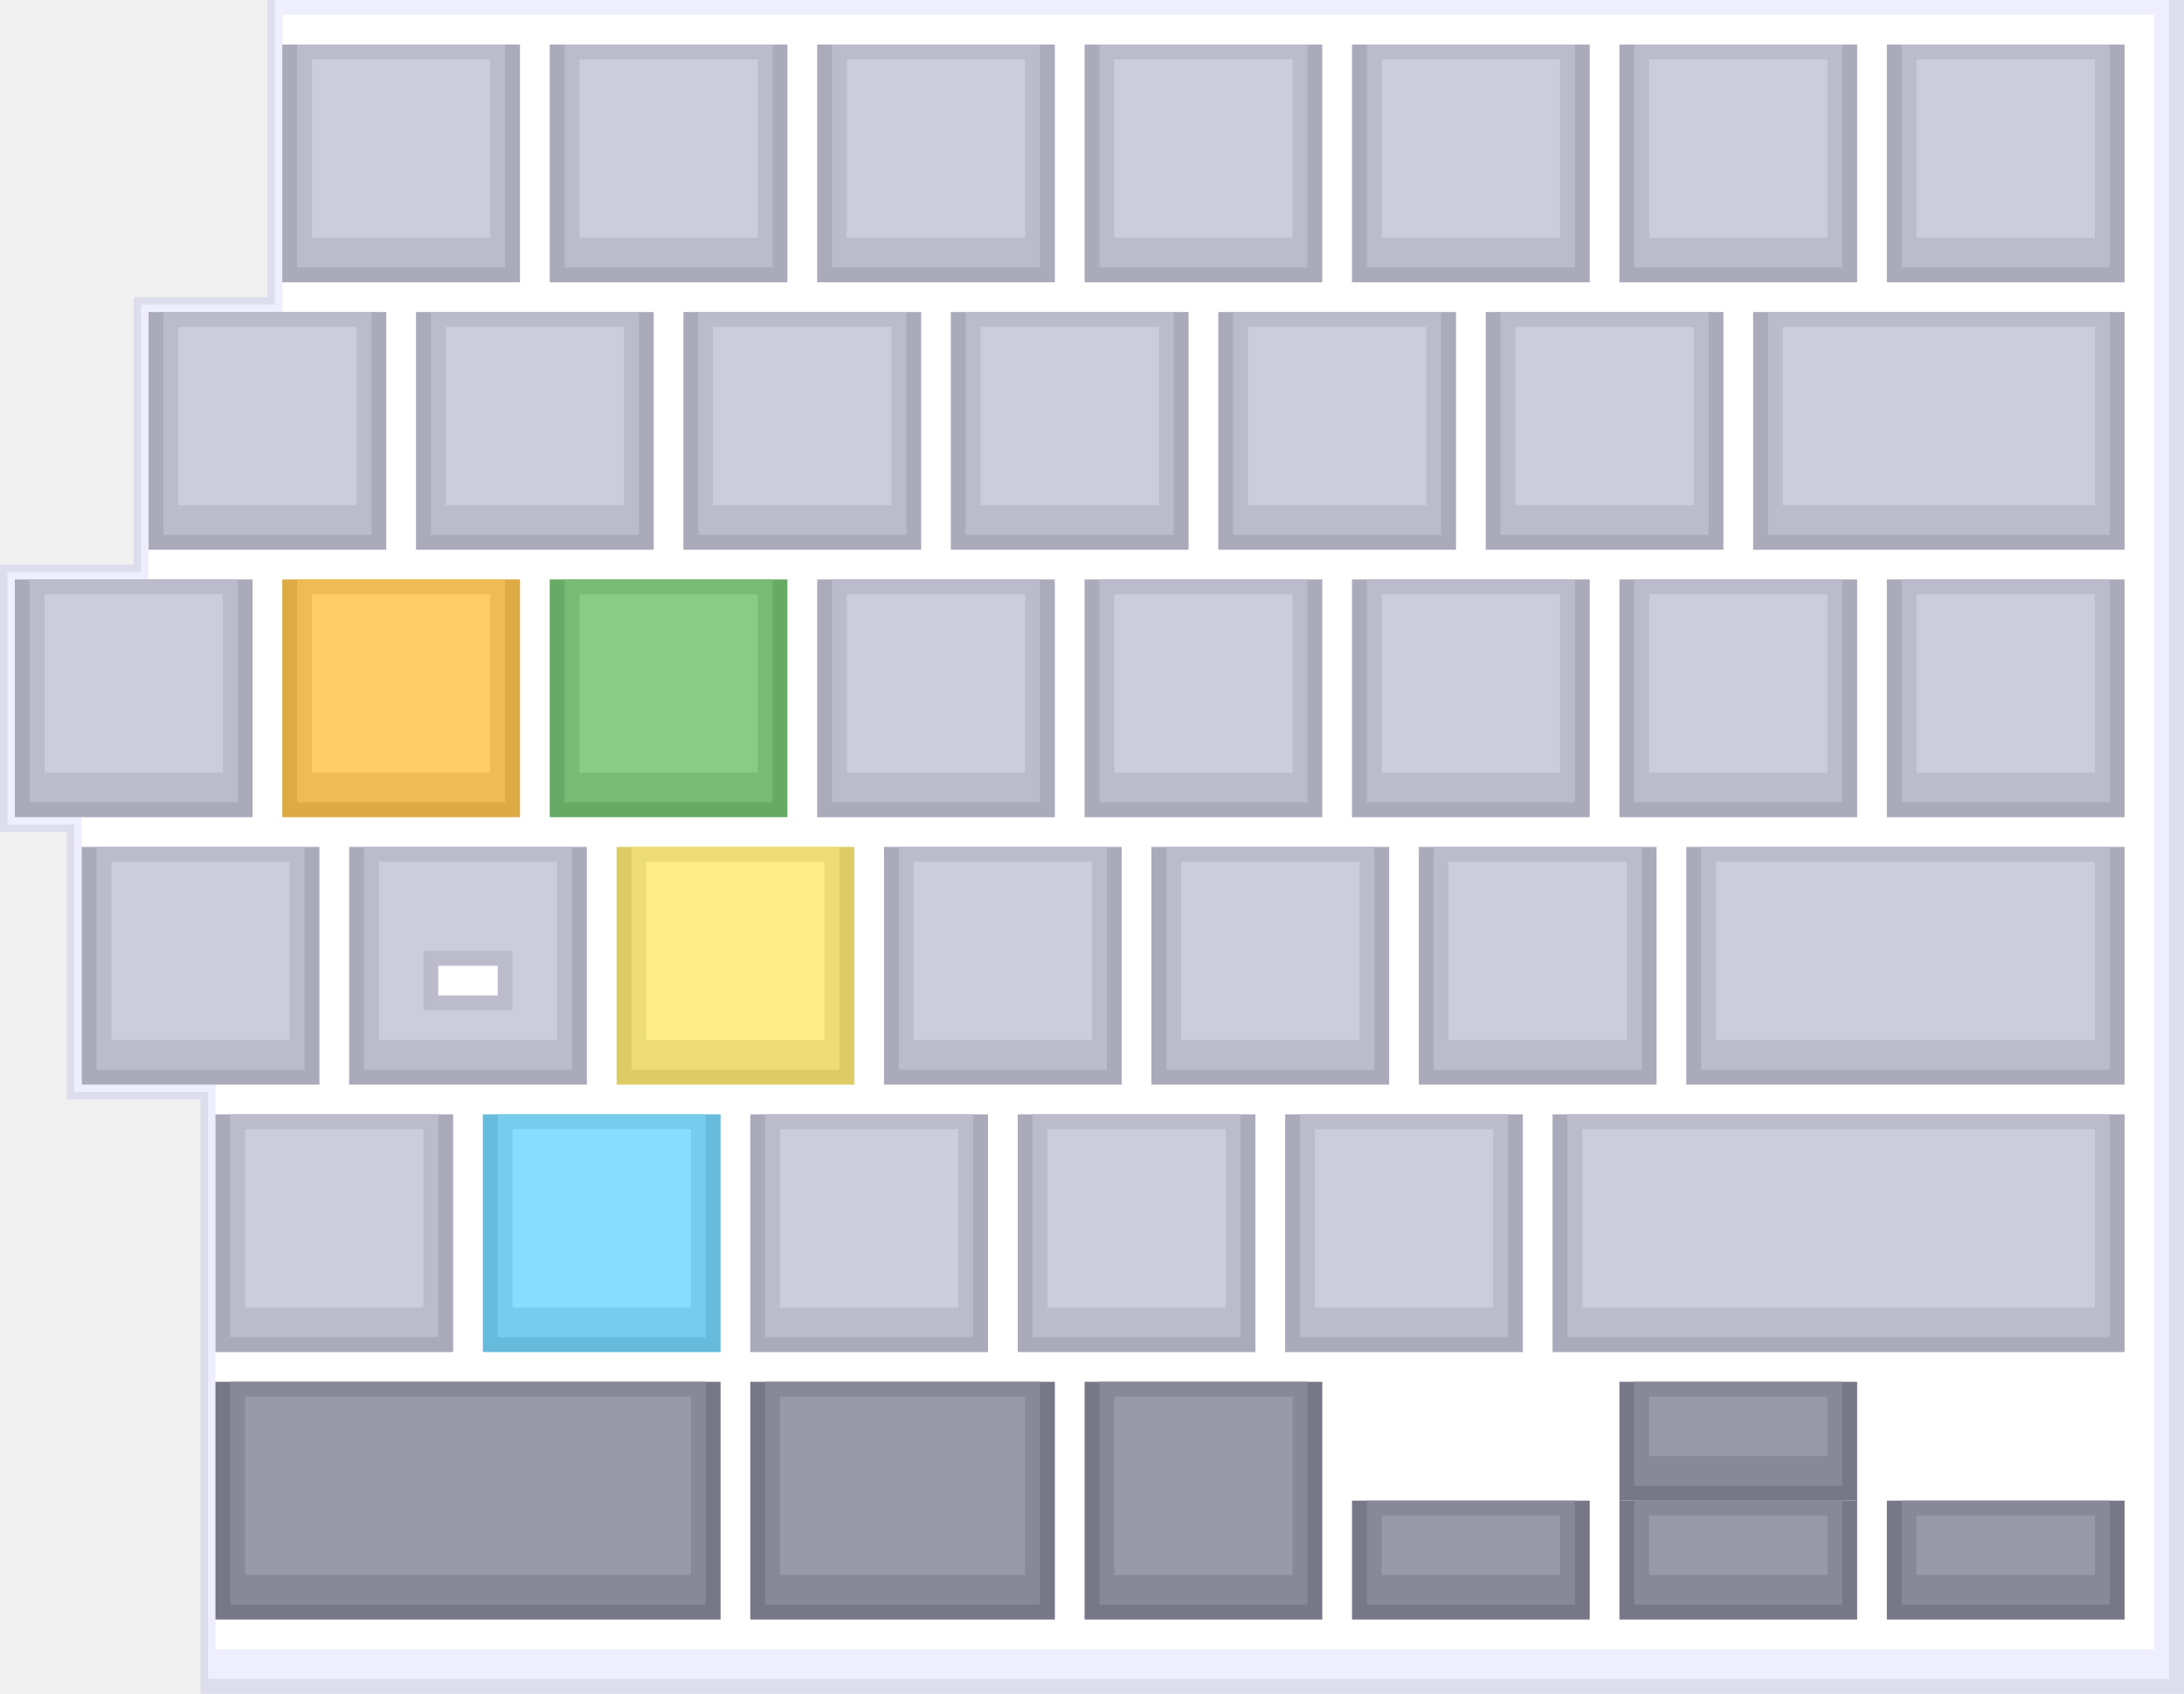
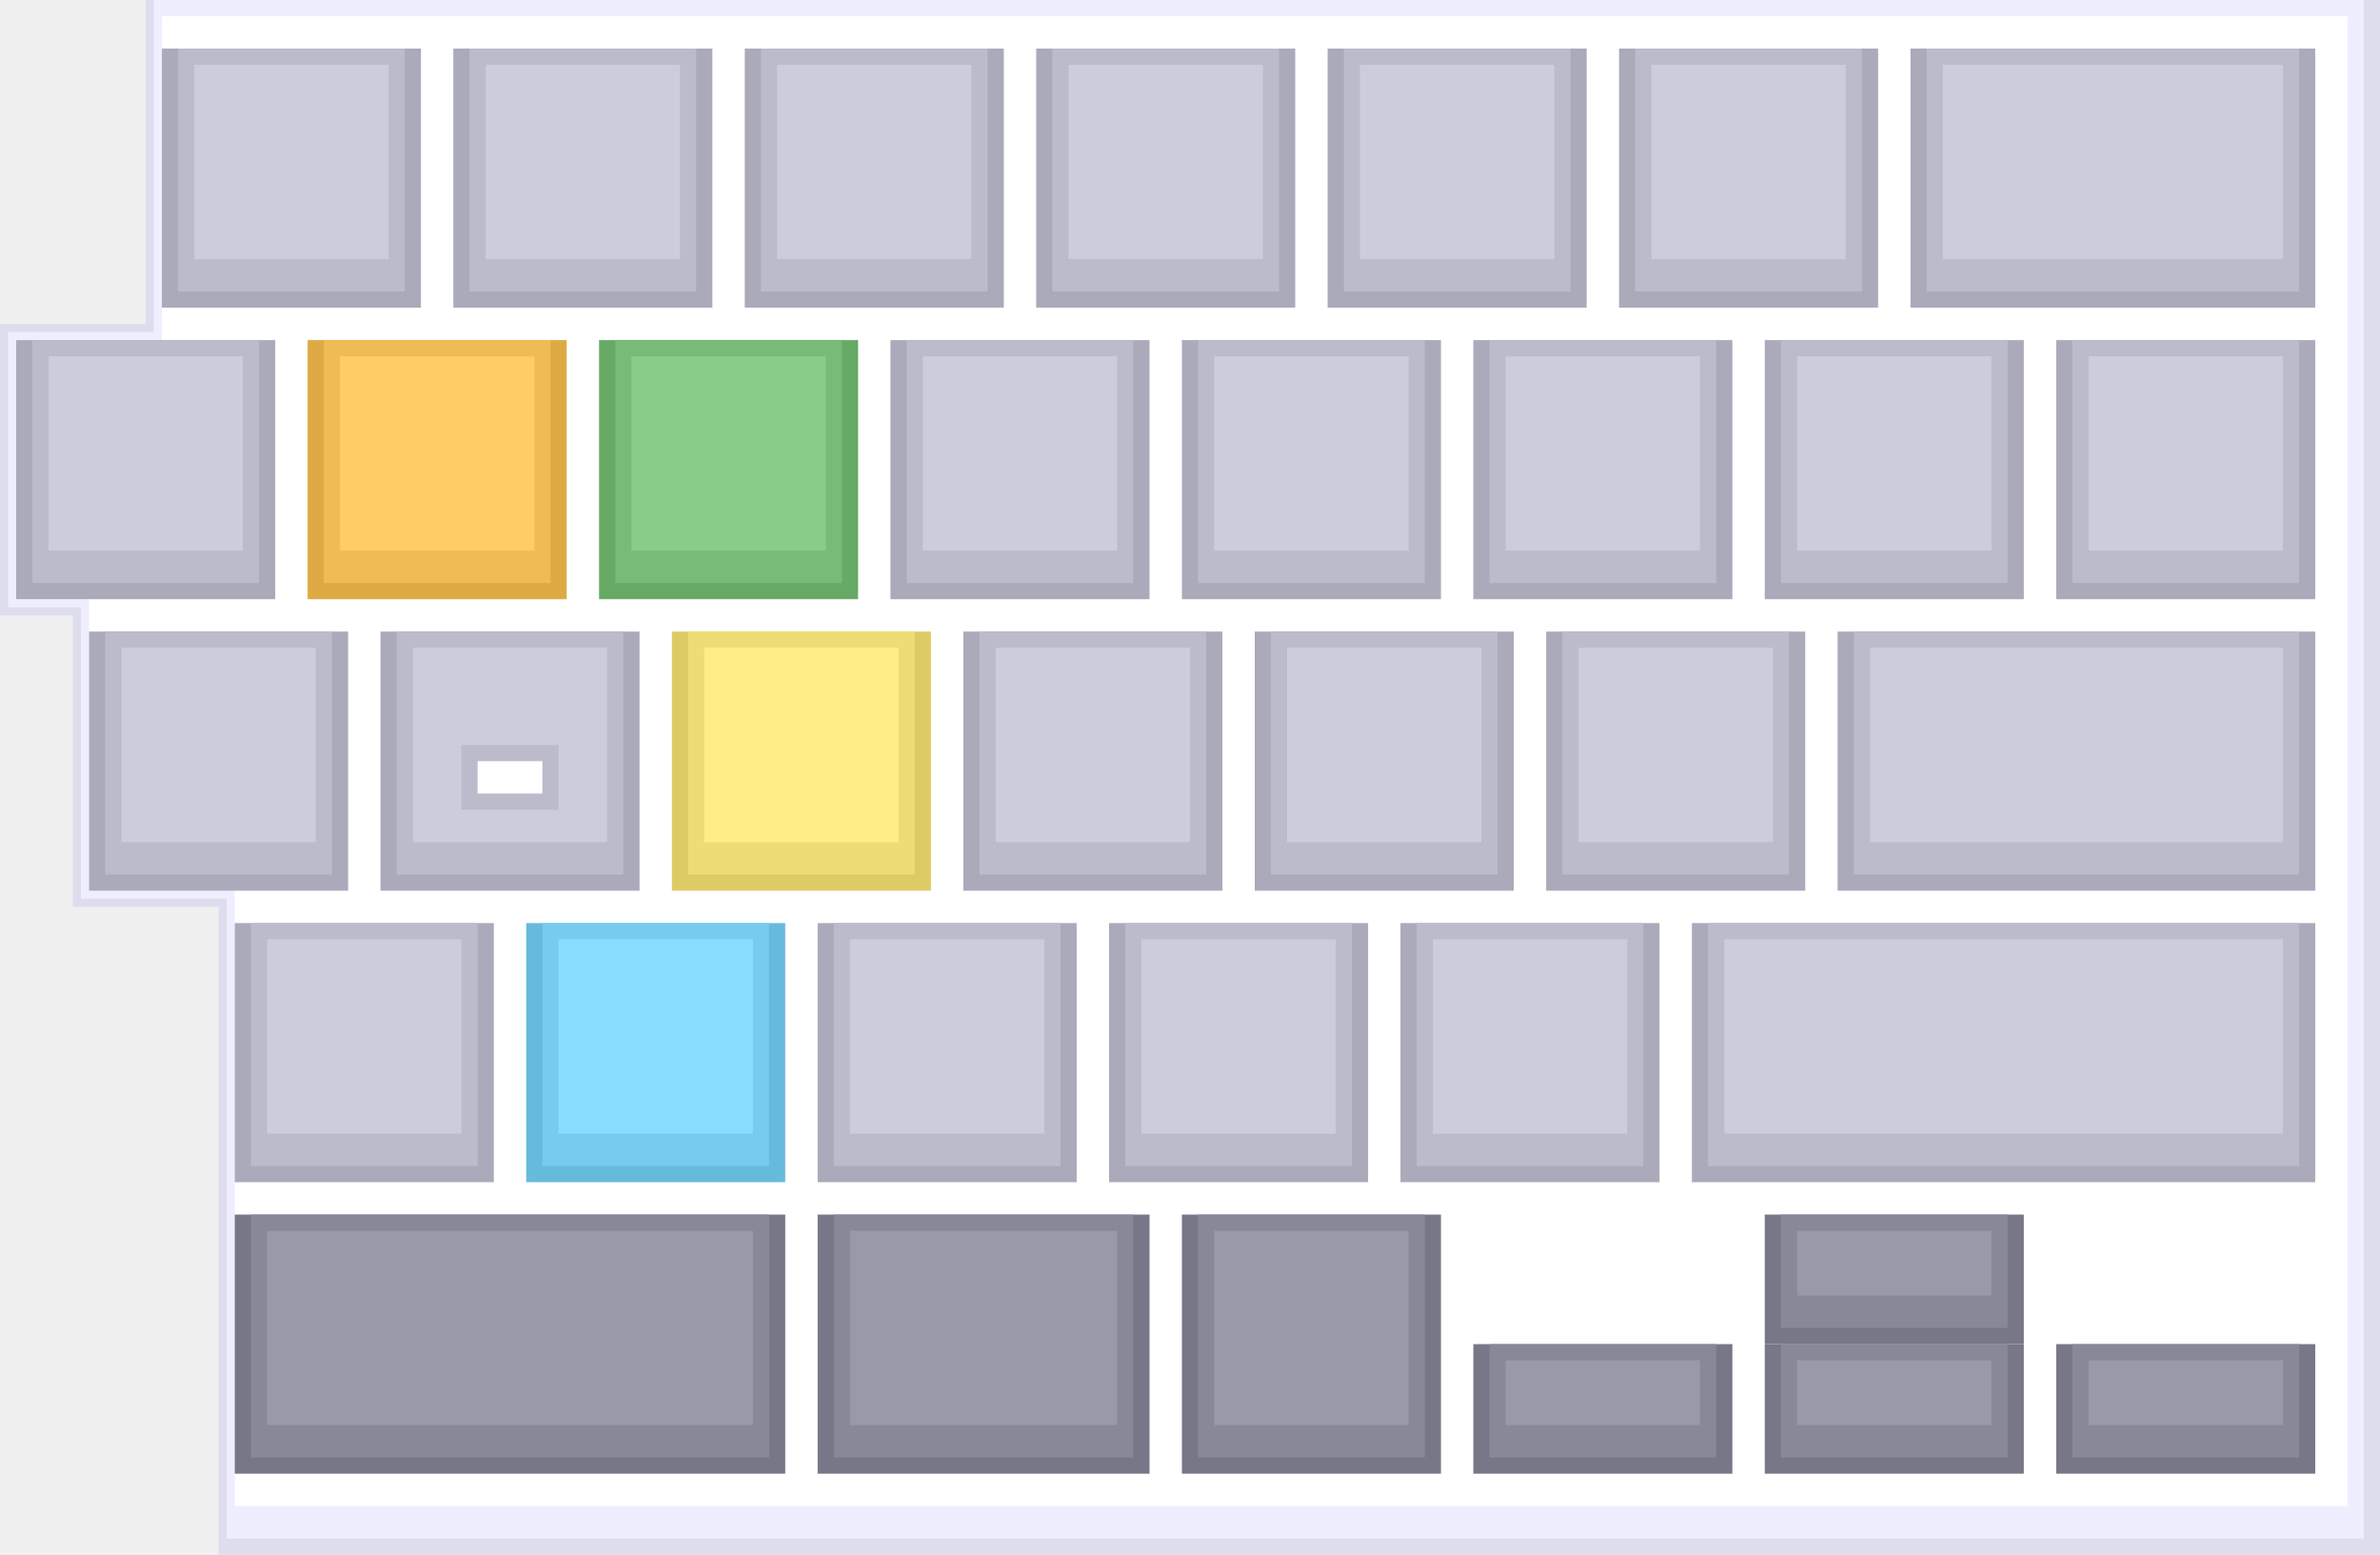
- <svg xmlns="http://www.w3.org/2000/svg" width="294" height="228" fill="none" viewBox="0 0 294 228">
-   <path fill="#dde" d="M27 184h267v44H27zM27 148h267v36H27zM9 112h285v36H9zM0 76h294v36H0zM18 40h276v36H18zM36 0h258v40H36z" />
-   <path fill="#eef" d="M28 185h264v41H28zM28 147h264v38H28zM10 111h282v36H10zM1 77h291v34H1zM19 41h273v36H19zM37 0h255v41H37z" />
-   <path fill="#fff" d="M29 186h261v36H29zM29 146h261v40H29zM11 110h279v36H11zM2 78h288v32H2zM20 42h270v36H20zM38 2h252v40H38z" />
-   <path fill="#778" d="M254 202h32v16h-32z" />
-   <path fill="#889" d="M256 202h28v14h-28z" />
-   <path fill="#99a" d="M258 204h24v8h-24z" />
-   <path fill="#778" d="M218 202h32v16h-32z" />
-   <path fill="#889" d="M220 202h28v14h-28z" />
-   <path fill="#99a" d="M222 204h24v8h-24z" />
-   <path fill="#778" d="M218 186h32v16h-32z" />
-   <path fill="#889" d="M220 186h28v14h-28z" />
-   <path fill="#99a" d="M222 188h24v8h-24z" />
-   <path fill="#778" d="M182 202h32v16h-32z" />
-   <path fill="#889" d="M184 202h28v14h-28z" />
-   <path fill="#99a" d="M186 204h24v8h-24z" />
-   <path fill="#778" d="M146 186h32v32h-32z" />
-   <path fill="#889" d="M148 186h28v30h-28z" />
-   <path fill="#99a" d="M150 188h24v24h-24z" />
-   <path fill="#778" d="M101 186h41v32h-41z" />
-   <path fill="#889" d="M103 186h37v30h-37z" />
-   <path fill="#99a" d="M105 188h33v24h-33z" />
-   <path fill="#778" d="M29 186h68v32H29z" />
-   <path fill="#889" d="M31 186h64v30H31z" />
-   <path fill="#99a" d="M33 188h60v24H33z" />
-   <path fill="#aab" d="M209 150h77v32h-77z" />
-   <path fill="#bbc" d="M211 150h73v30h-73z" />
-   <path fill="#ccd" d="M213 152h69v24h-69z" />
-   <path fill="#aab" d="M173 150h32v32h-32z" />
-   <path fill="#bbc" d="M175 150h28v30h-28z" />
-   <path fill="#ccd" d="M177 152h24v24h-24z" />
-   <path fill="#aab" d="M137 150h32v32h-32z" />
-   <path fill="#bbc" d="M139 150h28v30h-28z" />
-   <path fill="#ccd" d="M141 152h24v24h-24z" />
-   <path fill="#aab" d="M101 150h32v32h-32z" />
-   <path fill="#bbc" d="M103 150h28v30h-28z" />
-   <path fill="#ccd" d="M105 152h24v24h-24z" />
-   <path fill="#6bd" d="M65 150h32v32H65z" />
-   <path fill="#7ce" d="M67 150h28v30H67z" />
-   <path fill="#8df" d="M69 152h24v24H69z" />
-   <path fill="#aab" d="M29 150h32v32H29z" />
-   <path fill="#bbc" d="M31 150h28v30H31z" />
-   <path fill="#ccd" d="M33 152h24v24H33z" />
-   <path fill="#aab" d="M227 114h59v32h-59z" />
-   <path fill="#bbc" d="M229 114h55v30h-55z" />
-   <path fill="#ccd" d="M231 116h51v24h-51z" />
-   <path fill="#aab" d="M191 114h32v32h-32z" />
-   <path fill="#bbc" d="M193 114h28v30h-28z" />
-   <path fill="#ccd" d="M195 116h24v24h-24z" />
-   <path fill="#aab" d="M155 114h32v32h-32z" />
-   <path fill="#bbc" d="M157 114h28v30h-28z" />
-   <path fill="#ccd" d="M159 116h24v24h-24z" />
-   <path fill="#aab" d="M119 114h32v32h-32z" />
-   <path fill="#bbc" d="M121 114h28v30h-28z" />
-   <path fill="#ccd" d="M123 116h24v24h-24z" />
-   <path fill="#dc6" d="M83 114h32v32H83z" />
-   <path fill="#ed7" d="M85 114h28v30H85z" />
-   <path fill="#fe8" d="M87 116h24v24H87z" />
-   <path fill="#aab" d="M47 114h32v32H47z" />
-   <path fill="#bbc" d="M49 114h28v30H49z" />
-   <path fill="#ccd" d="M51 116h24v24H51z" />
-   <path fill="#bbc" d="M57 128h12v8H57z" />
-   <path fill="#fff" d="M59 130h8v4h-8z" />
-   <path fill="#aab" d="M11 114h32v32H11z" />
-   <path fill="#bbc" d="M13 114h28v30H13z" />
-   <path fill="#ccd" d="M15 116h24v24H15z" />
-   <path fill="#aab" d="M254 78h32v32h-32z" />
-   <path fill="#bbc" d="M256 78h28v30h-28z" />
-   <path fill="#ccd" d="M258 80h24v24h-24z" />
-   <path fill="#aab" d="M218 78h32v32h-32z" />
-   <path fill="#bbc" d="M220 78h28v30h-28z" />
-   <path fill="#ccd" d="M222 80h24v24h-24z" />
-   <path fill="#aab" d="M182 78h32v32h-32z" />
-   <path fill="#bbc" d="M184 78h28v30h-28z" />
-   <path fill="#ccd" d="M186 80h24v24h-24z" />
-   <path fill="#aab" d="M146 78h32v32h-32z" />
-   <path fill="#bbc" d="M148 78h28v30h-28z" />
-   <path fill="#ccd" d="M150 80h24v24h-24z" />
-   <path fill="#aab" d="M110 78h32v32h-32z" />
-   <path fill="#bbc" d="M112 78h28v30h-28z" />
-   <path fill="#ccd" d="M114 80h24v24h-24z" />
-   <path fill="#6a6" d="M74 78h32v32H74z" />
-   <path fill="#7b7" d="M76 78h28v30H76z" />
-   <path fill="#da4" d="M38 78h32v32H38z" />
-   <path fill="#eb5" d="M40 78h28v30H40z" />
-   <path fill="#fc6" d="M42 80h24v24H42z" />
-   <path fill="#aab" d="M2 78h32v32H2z" />
-   <path fill="#bbc" d="M4 78h28v30H4z" />
-   <path fill="#ccd" d="M6 80h24v24H6z" />
-   <path fill="#aab" d="M236 42h50v32h-50z" />
-   <path fill="#bbc" d="M238 42h46v30h-46z" />
-   <path fill="#ccd" d="M240 44h42v24h-42z" />
-   <path fill="#aab" d="M200 42h32v32h-32z" />
-   <path fill="#bbc" d="M202 42h28v30h-28z" />
-   <path fill="#ccd" d="M204 44h24v24h-24z" />
-   <path fill="#aab" d="M164 42h32v32h-32z" />
-   <path fill="#bbc" d="M166 42h28v30h-28z" />
-   <path fill="#ccd" d="M168 44h24v24h-24z" />
-   <path fill="#aab" d="M128 42h32v32h-32z" />
-   <path fill="#bbc" d="M130 42h28v30h-28z" />
-   <path fill="#ccd" d="M132 44h24v24h-24z" />
-   <path fill="#aab" d="M92 42h32v32H92z" />
-   <path fill="#bbc" d="M94 42h28v30H94z" />
-   <path fill="#aab" d="M56 42h32v32H56z" />
-   <path fill="#bbc" d="M58 42h28v30H58z" />
-   <path fill="#8c8" d="M78 80h24v24H78z" />
-   <path fill="#ccd" d="M96 44h24v24H96zM60 44h24v24H60z" />
-   <path fill="#aab" d="M20 42h32v32H20z" />
-   <path fill="#bbc" d="M22 42h28v30H22z" />
-   <path fill="#ccd" d="M24 44h24v24H24z" />
-   <path fill="#aab" d="M254 6h32v32h-32z" />
-   <path fill="#bbc" d="M256 6h28v30h-28z" />
-   <path fill="#ccd" d="M258 8h24v24h-24z" />
-   <path fill="#aab" d="M218 6h32v32h-32z" />
-   <path fill="#bbc" d="M220 6h28v30h-28z" />
-   <path fill="#ccd" d="M222 8h24v24h-24z" />
-   <path fill="#aab" d="M182 6h32v32h-32z" />
-   <path fill="#bbc" d="M184 6h28v30h-28z" />
-   <path fill="#ccd" d="M186 8h24v24h-24z" />
-   <path fill="#aab" d="M146 6h32v32h-32z" />
-   <path fill="#bbc" d="M148 6h28v30h-28z" />
-   <path fill="#ccd" d="M150 8h24v24h-24z" />
-   <path fill="#aab" d="M110 6h32v32h-32z" />
-   <path fill="#bbc" d="M112 6h28v30h-28z" />
-   <path fill="#ccd" d="M114 8h24v24h-24z" />
-   <path fill="#aab" d="M74 6h32v32H74z" />
-   <path fill="#bbc" d="M76 6h28v30H76z" />
-   <path fill="#ccd" d="M78 8h24v24H78z" />
-   <path fill="#aab" d="M38 6h32v32H38z" />
-   <path fill="#bbc" d="M40 6h28v30H40z" />
-   <path fill="#ccd" d="M42 8h24v24H42z" />
+ <svg xmlns="http://www.w3.org/2000/svg" width="294" height="192" fill="none" viewBox="0 0 294 192">
+   <path fill="#dde" d="M18 0h276v192H27v-80H9V76H0V40h18z" />
+   <path fill="#eef" d="M28 111H10V75H1V41h18V0h273v190H28z" />
+   <path fill="#fff" d="M20 2h270v184H29v-76H11V74H2V42h18z" />
+   <path fill="#778" d="M254 166h32v16h-32z" />
+   <path fill="#889" d="M256 166h28v14h-28z" />
+   <path fill="#99a" d="M258 168h24v8h-24z" />
+   <path fill="#778" d="M218 166h32v16h-32z" />
+   <path fill="#889" d="M220 166h28v14h-28z" />
+   <path fill="#99a" d="M222 168h24v8h-24z" />
+   <path fill="#778" d="M218 150h32v16h-32z" />
+   <path fill="#889" d="M220 150h28v14h-28z" />
+   <path fill="#99a" d="M222 152h24v8h-24z" />
+   <path fill="#778" d="M182 166h32v16h-32z" />
+   <path fill="#889" d="M184 166h28v14h-28z" />
+   <path fill="#99a" d="M186 168h24v8h-24z" />
+   <path fill="#778" d="M146 150h32v32h-32z" />
+   <path fill="#889" d="M148 150h28v30h-28z" />
+   <path fill="#99a" d="M150 152h24v24h-24z" />
+   <path fill="#778" d="M101 150h41v32h-41z" />
+   <path fill="#889" d="M103 150h37v30h-37z" />
+   <path fill="#99a" d="M105 152h33v24h-33z" />
+   <path fill="#778" d="M29 150h68v32H29z" />
+   <path fill="#889" d="M31 150h64v30H31z" />
+   <path fill="#99a" d="M33 152h60v24H33z" />
+   <path fill="#aab" d="M209 114h77v32h-77z" />
+   <path fill="#bbc" d="M211 114h73v30h-73z" />
+   <path fill="#ccd" d="M213 116h69v24h-69z" />
+   <path fill="#aab" d="M173 114h32v32h-32z" />
+   <path fill="#bbc" d="M175 114h28v30h-28z" />
+   <path fill="#ccd" d="M177 116h24v24h-24z" />
+   <path fill="#aab" d="M137 114h32v32h-32z" />
+   <path fill="#bbc" d="M139 114h28v30h-28z" />
+   <path fill="#ccd" d="M141 116h24v24h-24z" />
+   <path fill="#aab" d="M101 114h32v32h-32z" />
+   <path fill="#bbc" d="M103 114h28v30h-28z" />
+   <path fill="#ccd" d="M105 116h24v24h-24z" />
+   <path fill="#6bd" d="M65 114h32v32H65z" />
+   <path fill="#7ce" d="M67 114h28v30H67z" />
+   <path fill="#8df" d="M69 116h24v24H69z" />
+   <path fill="#aab" d="M29 114h32v32H29z" />
+   <path fill="#bbc" d="M31 114h28v30H31z" />
+   <path fill="#ccd" d="M33 116h24v24H33z" />
+   <path fill="#aab" d="M227 78h59v32h-59z" />
+   <path fill="#bbc" d="M229 78h55v30h-55z" />
+   <path fill="#ccd" d="M231 80h51v24h-51z" />
+   <path fill="#aab" d="M191 78h32v32h-32z" />
+   <path fill="#bbc" d="M193 78h28v30h-28z" />
+   <path fill="#ccd" d="M195 80h24v24h-24z" />
+   <path fill="#aab" d="M155 78h32v32h-32z" />
+   <path fill="#bbc" d="M157 78h28v30h-28z" />
+   <path fill="#ccd" d="M159 80h24v24h-24z" />
+   <path fill="#aab" d="M119 78h32v32h-32z" />
+   <path fill="#bbc" d="M121 78h28v30h-28z" />
+   <path fill="#ccd" d="M123 80h24v24h-24z" />
+   <path fill="#dc6" d="M83 78h32v32H83z" />
+   <path fill="#ed7" d="M85 78h28v30H85z" />
+   <path fill="#fe8" d="M87 80h24v24H87z" />
+   <path fill="#aab" d="M47 78h32v32H47z" />
+   <path fill="#bbc" d="M49 78h28v30H49z" />
+   <path fill="#ccd" d="M51 80h24v24H51z" />
+   <path fill="#bbc" d="M57 92h12v8H57z" />
+   <path fill="#fff" d="M59 94h8v4h-8z" />
+   <path fill="#aab" d="M11 78h32v32H11z" />
+   <path fill="#bbc" d="M13 78h28v30H13z" />
+   <path fill="#ccd" d="M15 80h24v24H15z" />
+   <path fill="#aab" d="M254 42h32v32h-32z" />
+   <path fill="#bbc" d="M256 42h28v30h-28z" />
+   <path fill="#ccd" d="M258 44h24v24h-24z" />
+   <path fill="#aab" d="M218 42h32v32h-32z" />
+   <path fill="#bbc" d="M220 42h28v30h-28z" />
+   <path fill="#ccd" d="M222 44h24v24h-24z" />
+   <path fill="#aab" d="M182 42h32v32h-32z" />
+   <path fill="#bbc" d="M184 42h28v30h-28z" />
+   <path fill="#ccd" d="M186 44h24v24h-24z" />
+   <path fill="#aab" d="M146 42h32v32h-32z" />
+   <path fill="#bbc" d="M148 42h28v30h-28z" />
+   <path fill="#ccd" d="M150 44h24v24h-24z" />
+   <path fill="#aab" d="M110 42h32v32h-32z" />
+   <path fill="#bbc" d="M112 42h28v30h-28z" />
+   <path fill="#ccd" d="M114 44h24v24h-24z" />
+   <path fill="#6a6" d="M74 42h32v32H74z" />
+   <path fill="#7b7" d="M76 42h28v30H76z" />
+   <path fill="#8c8" d="M78 44h24v24H78z" />
+   <path fill="#da4" d="M38 42h32v32H38z" />
+   <path fill="#eb5" d="M40 42h28v30H40z" />
+   <path fill="#fc6" d="M42 44h24v24H42z" />
+   <path fill="#aab" d="M2 42h32v32H2z" />
+   <path fill="#bbc" d="M4 42h28v30H4z" />
+   <path fill="#ccd" d="M6 44h24v24H6z" />
+   <path fill="#aab" d="M236 6h50v32h-50z" />
+   <path fill="#bbc" d="M238 6h46v30h-46z" />
+   <path fill="#ccd" d="M240 8h42v24h-42z" />
+   <path fill="#aab" d="M200 6h32v32h-32z" />
+   <path fill="#bbc" d="M202 6h28v30h-28z" />
+   <path fill="#ccd" d="M204 8h24v24h-24z" />
+   <path fill="#aab" d="M164 6h32v32h-32z" />
+   <path fill="#bbc" d="M166 6h28v30h-28z" />
+   <path fill="#ccd" d="M168 8h24v24h-24z" />
+   <path fill="#aab" d="M128 6h32v32h-32z" />
+   <path fill="#bbc" d="M130 6h28v30h-28z" />
+   <path fill="#ccd" d="M132 8h24v24h-24z" />
+   <path fill="#aab" d="M92 6h32v32H92z" />
+   <path fill="#bbc" d="M94 6h28v30H94z" />
+   <path fill="#ccd" d="M96 8h24v24H96z" />
+   <path fill="#aab" d="M56 6h32v32H56z" />
+   <path fill="#bbc" d="M58 6h28v30H58z" />
+   <path fill="#ccd" d="M60 8h24v24H60z" />
+   <path fill="#aab" d="M20 6h32v32H20z" />
+   <path fill="#bbc" d="M22 6h28v30H22z" />
+   <path fill="#ccd" d="M24 8h24v24H24z" />
</svg>
